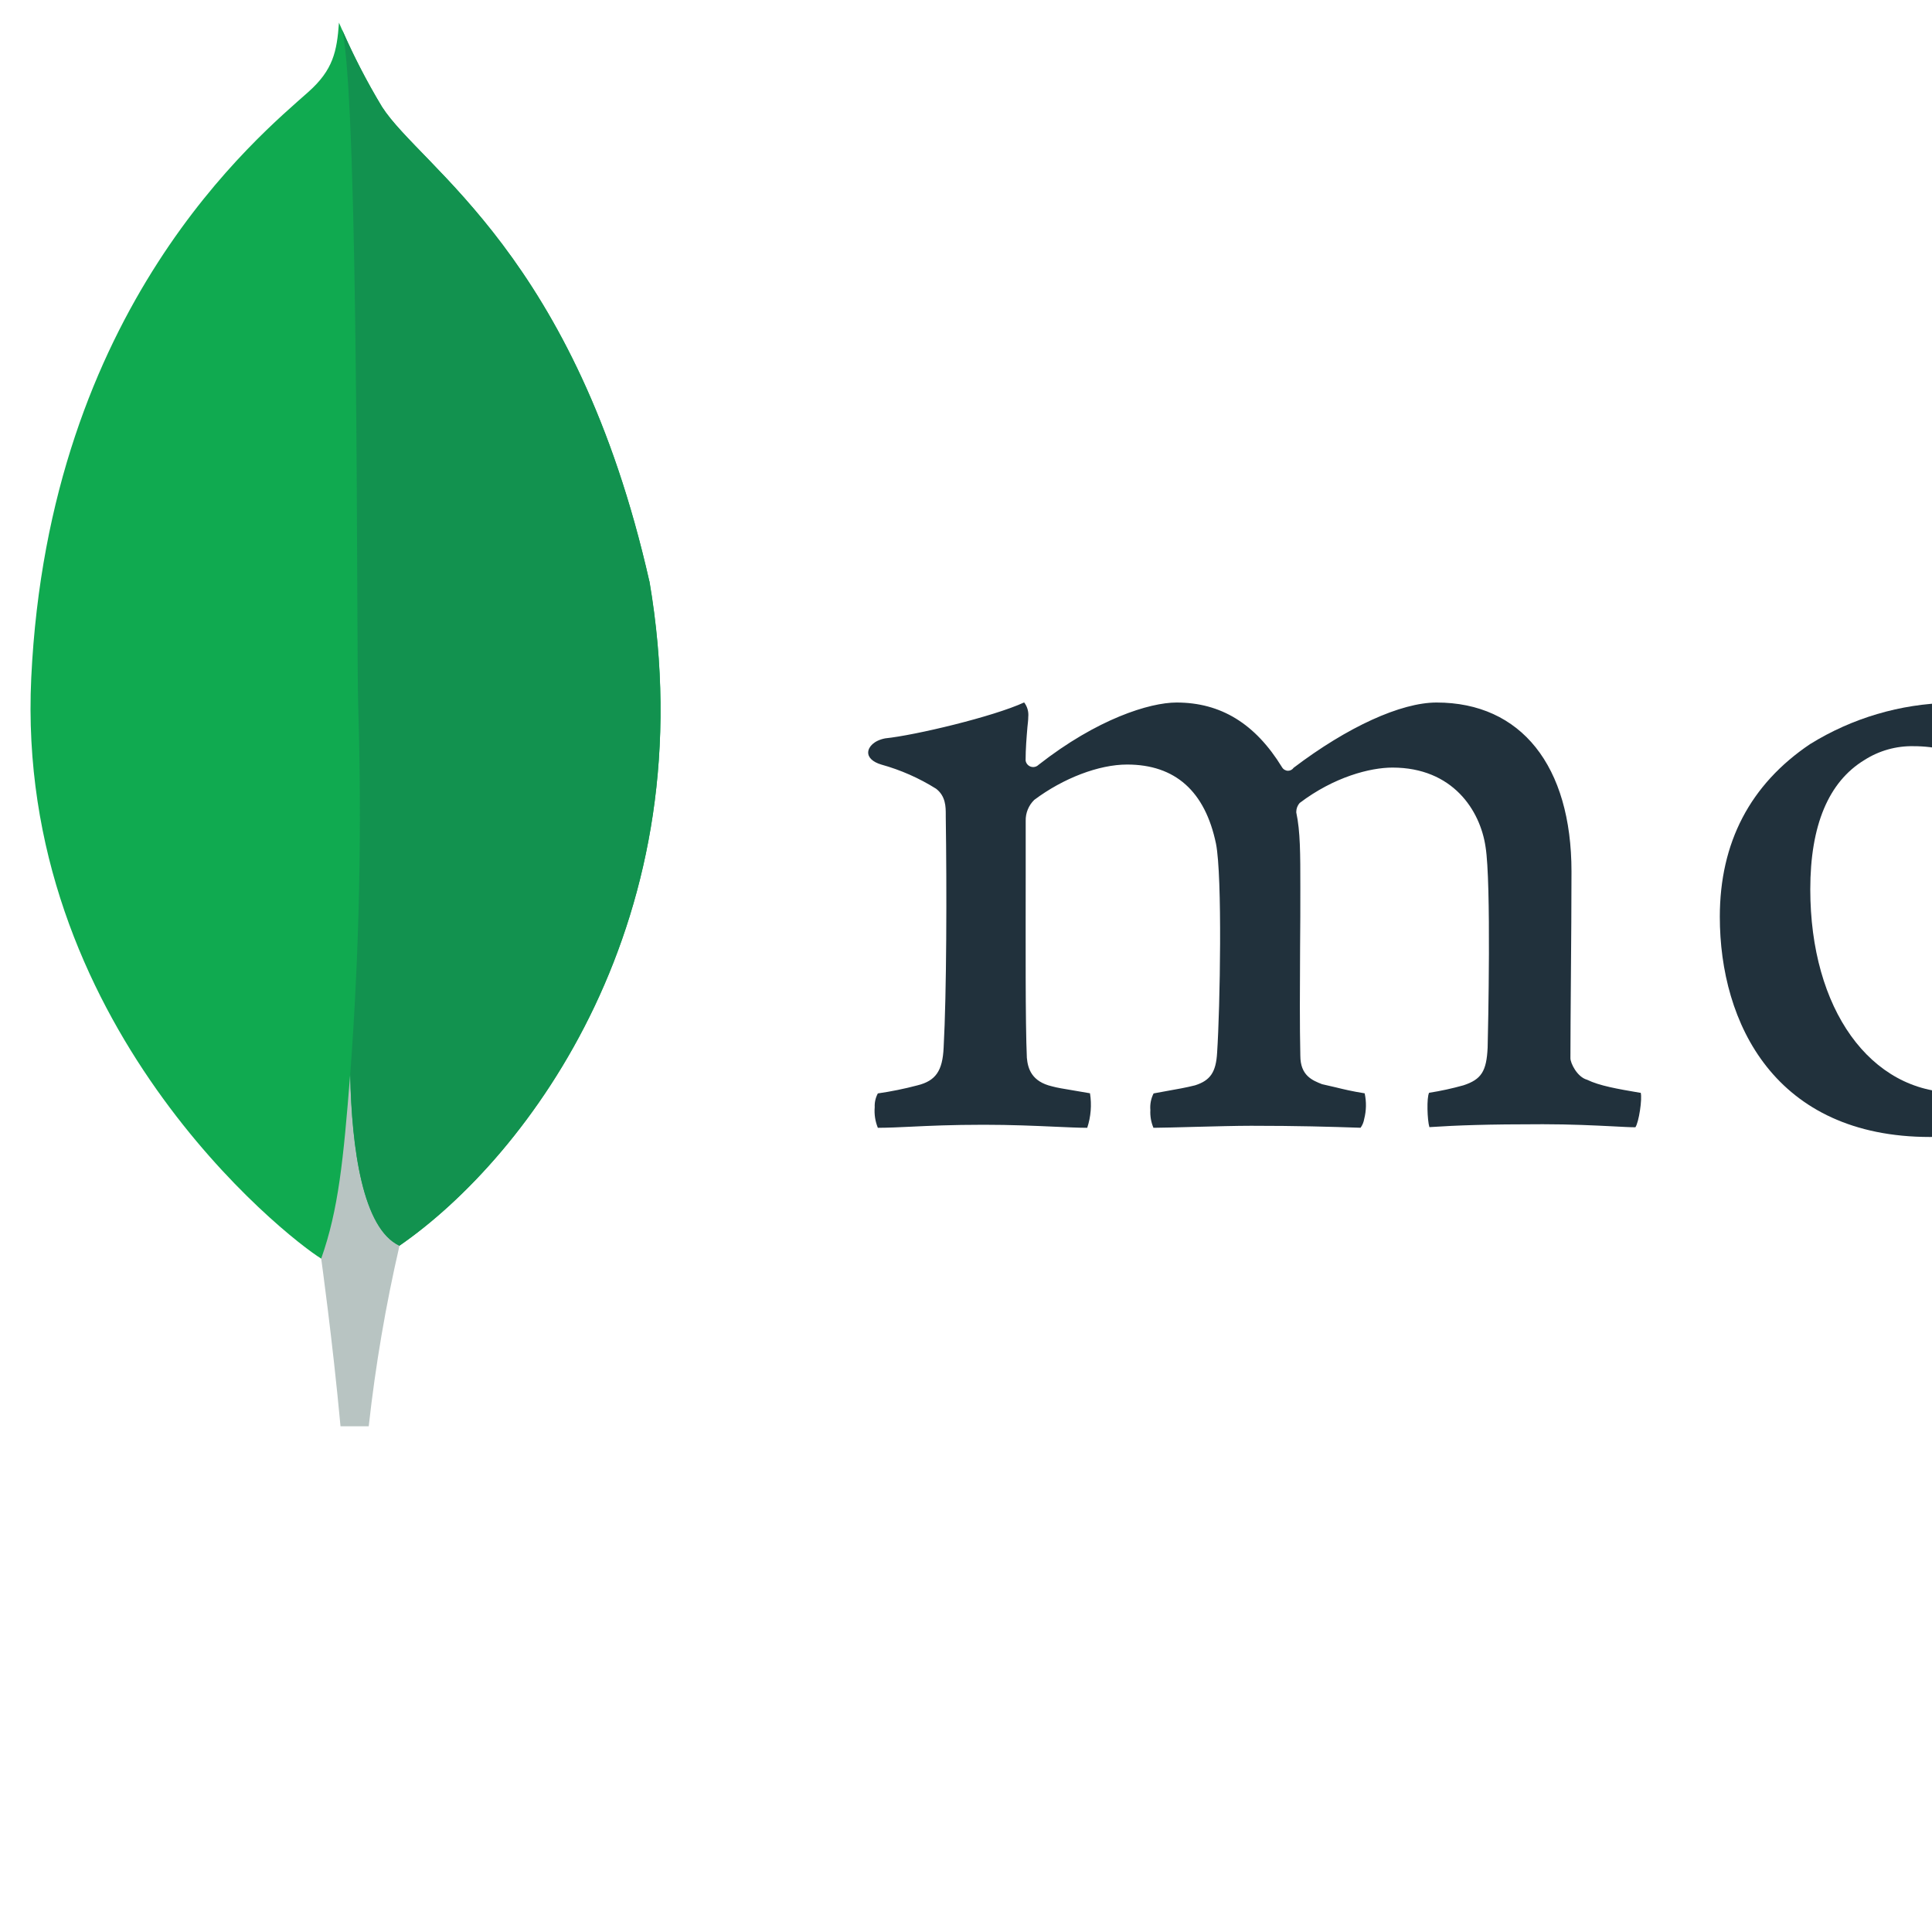
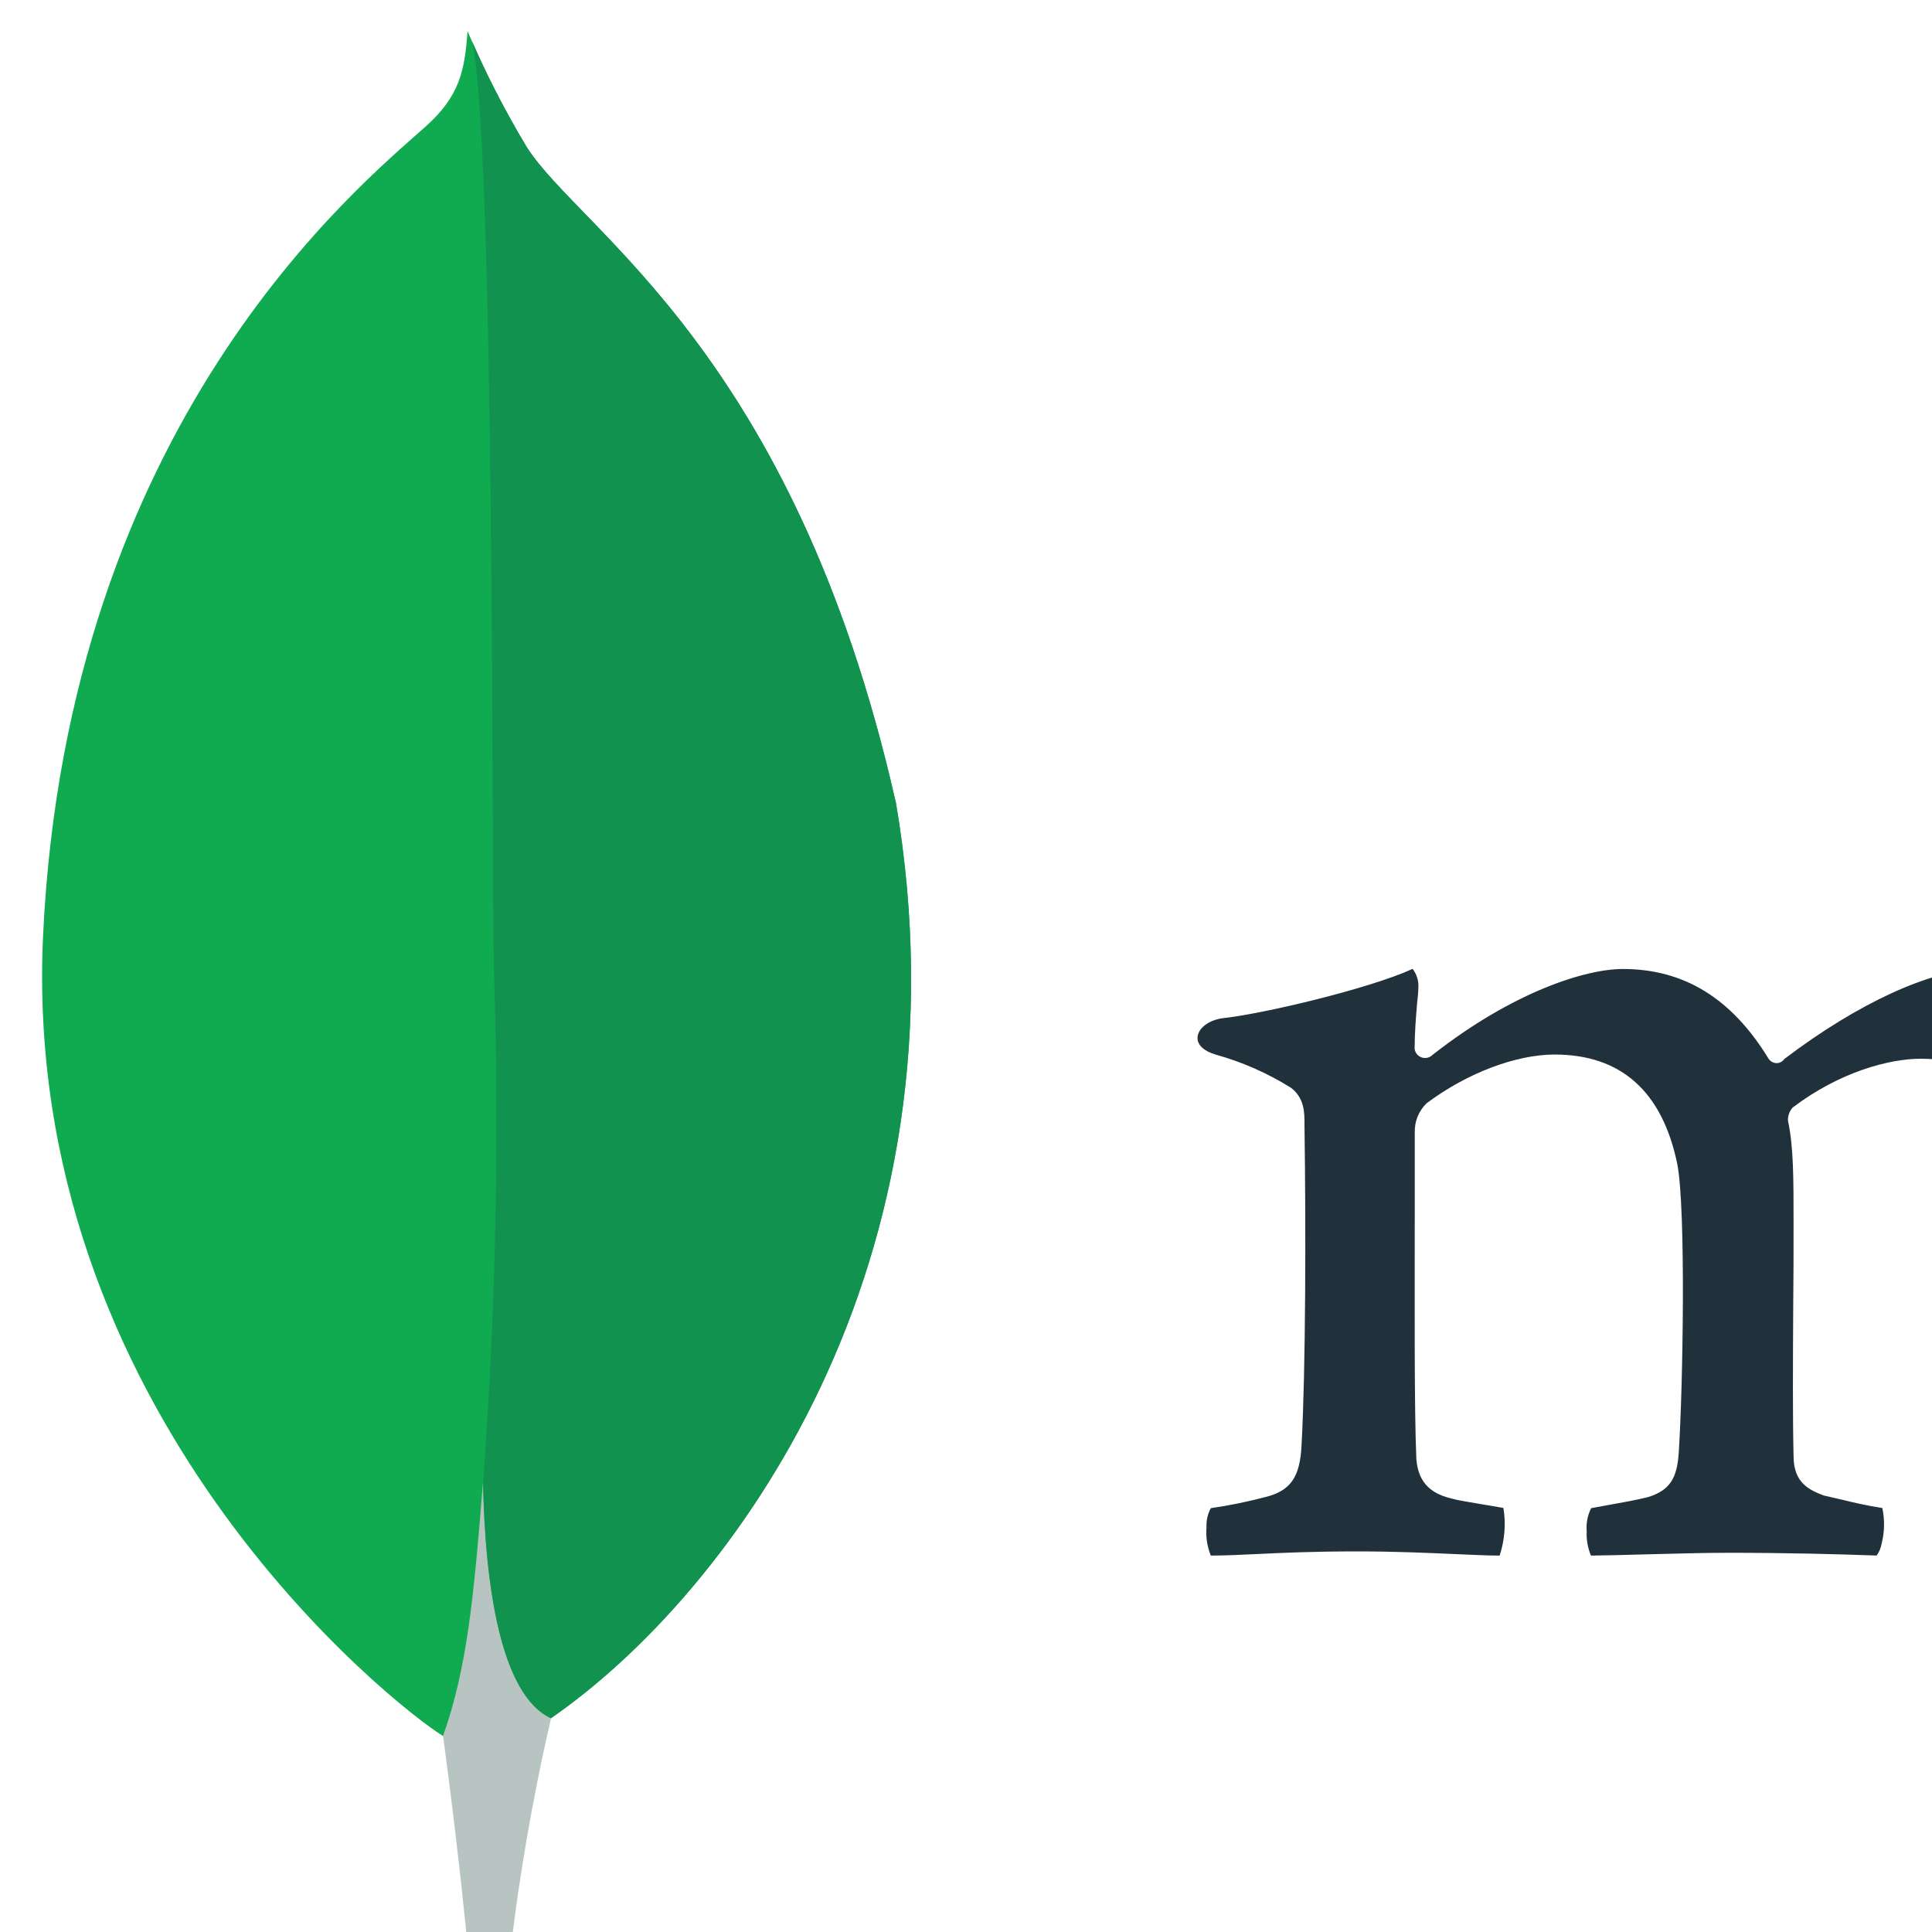
- <svg xmlns="http://www.w3.org/2000/svg" id="Layer_1" data-name="Layer 1" width="1024pt" height="1024pt" viewBox="0 0 400 400">
+ <svg xmlns="http://www.w3.org/2000/svg" id="Layer_1" data-name="Layer 1" width="1024pt" height="1024pt" viewBox="0 0 290 290">
  <defs>
    <style>.cls-1{fill:#10aa50;}.cls-2{fill:#b8c4c2;}.cls-3{fill:#12924f;}.cls-4{fill:#21313c;}</style>
  </defs>
  <path class="cls-1" d="M134.44,120.34C119.13,52.8,87.22,34.82,79.08,22.11a144.57,144.57,0,0,1-8.9-17.42c-.43,6-1.22,9.78-6.32,14.33C53.62,28.15,10.13,63.59,6.47,140.33c-3.41,71.55,52.6,115.67,60,120.23,5.69,2.8,12.62.06,16-2.51,27-18.53,63.89-67.93,52-137.71" />
  <path class="cls-2" d="M72.5,222.46c-1.41,17.71-2.42,28-6,38.12,0,0,2.35,16.86,4,34.72h5.84a324.73,324.73,0,0,1,6.37-37.39C75.15,254.19,72.79,238,72.5,222.46Z" />
  <path class="cls-3" d="M82.7,257.92h0c-7.64-3.53-9.85-20.06-10.19-35.46a725.83,725.83,0,0,0,1.65-76.35c-.4-13.36.19-123.74-3.29-139.9A134.29,134.29,0,0,0,79.08,22.1c8.14,12.72,40.06,30.7,55.36,98.24C146.36,190,109.67,239.27,82.7,257.92Z" />
  <path class="cls-4" d="M1089.7,233.5a16.59,16.59,0,1,1,16.59-16.82,16.38,16.38,0,0,1-16.59,16.82m0-31.68a15.1,15.1,0,1,0,15,15.14,14.85,14.85,0,0,0-15-15.14m4,25.58-4.28-9.23h-3.45v9.23h-2.51v-21h6.19c4.61,0,6.53,2,6.53,5.87,0,3.08-1.45,5-4.15,5.59l4.42,9.51ZM1086.07,216h3.63c2.94,0,4.06-1,4.06-3.68s-1.07-3.59-4.38-3.59h-3.31Z" />
  <path class="cls-4" d="M842.79,218.38c4.49,3.59,13.46,5.07,21.37,5.07,10.25,0,20.3-1.9,30.12-10.77,10-9.09,16.88-23,16.88-45.21,0-21.34-8.12-38.66-24.78-48.8-9.4-5.91-21.58-8.24-35.47-8.24-4,0-8.12.21-10.46,1.27a5.49,5.49,0,0,0-1.93,3c-.42,3.8-.42,32.74-.42,49.85,0,17.54,0,42,.42,45,.22,2.54,1.5,7,4.27,8.87M800.15,100.93c3.63,0,17.43.63,23.85.63,12,0,20.29-.63,42.72-.63,18.8,0,34.62,5.07,45.93,14.78,13.68,11.84,21,28.31,21,48.38,0,28.52-13,45-26.07,54.29-13,9.72-29.91,15.21-54,15.21-12.82,0-34.83-.42-53.2-.63H800c-.86-1.69,1.57-8.28,3.07-8.45,5-.56,6.32-.76,8.62-1.71,3.88-1.59,4.79-3.57,5.22-10.54.64-13.1.43-28.73.43-46.48,0-12.67.21-37.39-.21-45.21-.65-6.54-3.41-8.23-9-9.5a116.24,116.24,0,0,0-12-1.9c-.42-1.27,2.86-7,3.93-8.24" />
  <path class="cls-4" d="M986.6,111.65c-.85.21-1.92,2.33-1.92,3.38-.22,7.61-.43,27.46-.43,41.19a1.36,1.36,0,0,0,1.07,1.06c2.77.21,9.61.43,15.38.43,8.12,0,12.82-1.06,15.38-2.33,6.84-3.38,10-10.78,10-18.8,0-18.38-12.82-25.35-31.83-25.35a57.35,57.35,0,0,0-7.69.42m48.5,84.5c0-18.59-13.68-29.15-38.68-29.15-1.06,0-9-.21-10.89.21-.64.21-1.28.63-1.28,1.06,0,13.31-.22,34.64.43,43.09.43,3.59,3,8.66,6.19,10.14,3.42,1.9,11.11,2.32,16.45,2.32,14.74,0,27.78-8.23,27.78-27.67M948,101.3c1.93,0,7.61.63,22.14.63,13.67,0,24.78-.42,38-.42,16.45,0,39.09,5.92,39.09,30.42,0,12-8.54,21.76-19.65,26.41-.64.21-.64.63,0,.84,15.81,4,29.69,13.73,29.69,32.32,0,18.17-11.32,29.58-27.77,36.76-10,4.44-22.43,5.91-35,5.91-9.61,0-35.37-1-49.69-.84-1.5-.63,1.37-7.4,2.65-8.45a39.38,39.38,0,0,0,9.69-1.52c5.12-1.26,5.73-2.91,6.37-10.52.43-6.55.43-30,.43-46.69,0-22.82.22-38.23,0-45.84-.21-5.91-2.35-7.82-6.41-8.87-3.2-.64-8.54-1.27-12.81-1.9-1.07-1.06,2.22-7.4,3.28-8.24" />
  <path class="cls-4" d="M181.75,233.5a9.26,9.26,0,0,1-.65-4.27,5.43,5.43,0,0,1,.65-2.85,72.58,72.58,0,0,0,8.2-1.67c3.78-.94,5.2-3,5.42-7.82.62-11.39.66-32.76.44-47.78v-.44c0-1.62,0-3.82-2-5.37a42.94,42.94,0,0,0-11.33-5c-1.79-.53-2.78-1.47-2.73-2.57s1.18-2.4,3.51-2.86c6.19-.63,22.41-4.5,28.78-7.44a4.22,4.22,0,0,1,.85,3c0,.66-.1,1.36-.17,2.08-.18,2.12-.38,4.53-.38,6.93a1.58,1.58,0,0,0,2.68.91c12.13-9.51,23-12.9,28.57-12.9,9.17,0,16.31,4.38,21.84,13.4a1.47,1.47,0,0,0,1.24.73,1.42,1.42,0,0,0,1.16-.62c11.15-8.46,22.2-13.51,29.6-13.51,17.48,0,27.93,13.09,27.93,35,0,6.3-.06,14.29-.12,21.74-.05,6.54-.1,12.67-.1,16.91,0,1,1.38,3.88,3.45,4.45,2.56,1.25,6.25,1.89,10.92,2.69l.18,0c.35,1.26-.39,6.15-1.1,7.15-1.16,0-2.76-.1-4.76-.2-3.63-.18-8.61-.43-14.4-.43-11.62,0-17.69.22-23.49.6-.44-1.45-.59-6.13-.06-7.11A61.55,61.55,0,0,0,303,224.7c3.7-1.22,4.77-2.9,5-7.81.09-3.49.76-34.24-.43-41.54-1.1-7.57-6.8-16.43-19.27-16.43-4.63,0-12.1,1.93-19.22,7.33a2.8,2.8,0,0,0-.7,1.81v.15c.84,3.94.84,8.54.84,15.49,0,4,0,8.17-.05,12.34-.05,8.48-.09,16.48.05,22.53,0,4.12,2.49,5.11,4.5,5.9,1.09.24,1.95.45,2.82.65,1.67.41,3.41.83,6,1.24a11.49,11.49,0,0,1-.1,5.32,4.26,4.26,0,0,1-.75,1.81c-6.46-.22-13.09-.41-22.66-.41-2.9,0-7.63.12-11.81.23-3.39.09-6.59.18-8.41.19a8.24,8.24,0,0,1-.64-3.68,6.38,6.38,0,0,1,.67-3.44l2.57-.47c2.24-.4,4.18-.74,6-1.2,3.16-1,4.35-2.72,4.58-6.75.62-9.4,1.1-36.49-.23-43.27-2.26-10.88-8.45-16.4-18.41-16.4-5.83,0-13.2,2.81-19.22,7.32a5.86,5.86,0,0,0-1.77,4.35c0,3.23,0,7.07,0,11.19,0,13.6-.09,30.53.24,37.85.2,2.26,1,4.94,5.23,5.92.93.27,2.53.53,4.39.84,1.07.18,2.24.37,3.45.59a15.16,15.16,0,0,1-.57,7.15c-1.86,0-4.15-.12-6.77-.23-4-.18-9-.4-14.65-.4-6.68,0-11.33.22-15.06.4-2.51.12-4.68.22-6.85.23" />
  <path class="cls-4" d="M396.2,154.49A18.22,18.22,0,0,0,386,157.36c-7.42,4.51-11.2,13.52-11.2,26.76,0,24.78,12.41,42.09,30.18,42.09A19,19,0,0,0,418,221.6c5.46-4.45,8.36-13.55,8.36-26.29,0-24.41-12.13-40.82-30.18-40.82m3.42,80.91c-32.1,0-43.53-23.55-43.53-45.58,0-15.39,6.29-27.42,18.7-35.77a57.11,57.11,0,0,1,28.89-8.54c24.49,0,41.6,17.61,41.6,42.84,0,17.14-6.83,30.68-19.76,39.14-6.21,3.8-17,7.91-25.9,7.91" />
  <path class="cls-4" d="M723,154.49a18.17,18.17,0,0,0-10.22,2.87c-7.42,4.51-11.2,13.52-11.2,26.76,0,24.78,12.41,42.09,30.18,42.09a19,19,0,0,0,13.06-4.61c5.46-4.45,8.35-13.55,8.35-26.29,0-24.41-12.12-40.82-30.17-40.82m3.42,80.91c-32.1,0-43.53-23.55-43.53-45.57,0-15.41,6.29-27.43,18.71-35.78a57,57,0,0,1,28.88-8.54c24.49,0,41.6,17.62,41.6,42.83,0,17.16-6.83,30.69-19.76,39.14-6.21,3.81-17,7.92-25.9,7.92" />
  <path class="cls-4" d="M614.92,153.65c-9.89,0-16.29,7.81-16.29,19.9s5.51,26.46,21,26.46c2.66,0,7.48-1.18,9.87-3.81,3.6-3.31,6-10.15,6-17.37,0-15.77-7.68-25.18-20.53-25.18m-1.28,83.44a16.29,16.29,0,0,0-8,2c-7.83,5-11.46,10-11.46,15.81,0,5.44,2.11,9.77,6.65,13.61,5.5,4.66,12.92,6.93,22.67,6.93,19.19,0,27.79-10.32,27.79-20.54,0-7.12-3.57-11.89-10.92-14.59-5.66-2.07-15.12-3.21-26.7-3.21m1.28,49c-11.52,0-19.82-2.43-26.91-7.89-6.9-5.32-10-13.22-10-18.68a14.61,14.61,0,0,1,3.78-9.5c2-2.28,6.65-6.55,17.4-13.94a.92.92,0,0,0,.56-.85.89.89,0,0,0-.68-.88c-8.85-3.39-11.52-9-12.33-12,0-.11,0-.28-.09-.47-.25-1.18-.49-2.3,1.12-3.45,1.24-.88,3.22-2.06,5.34-3.31a71.89,71.89,0,0,0,8.59-5.59,1.41,1.41,0,0,0-.36-2.2c-13.1-4.4-19.7-14.13-19.7-29a28.83,28.83,0,0,1,12.1-23.73c5.27-4.17,18.5-9.18,27.07-9.18h.5c8.81.21,13.78,2.06,20.66,4.6a32.84,32.84,0,0,0,12.22,1.94c7.29,0,10.48-2.31,13.22-5a11.47,11.47,0,0,1,.7,3.78,14.22,14.22,0,0,1-2.38,8.68c-1.49,2.07-5,3.57-8.21,3.57-.33,0-.65,0-1-.05a26.94,26.94,0,0,1-5-.83l-.82.29c-.26.38-.09.8.12,1.34a1.7,1.7,0,0,1,.12.33,58.52,58.52,0,0,1,1.19,8.1c0,15.55-6.13,22.32-12.76,27.34a43.56,43.56,0,0,1-22,8.52h0c-.17,0-1,.07-2.56.21-1,.09-2.3.21-2.49.21l-.19,0c-1.44.4-5.2,2.19-5.2,5.52,0,2.76,1.7,6.19,9.83,6.81l5.26.37c10.72.75,24.11,1.68,30.41,3.81a21.06,21.06,0,0,1,14.07,20.27c0,13.95-9.92,27.07-26.53,35.09a57.66,57.66,0,0,1-25.09,5.63" />
  <path class="cls-4" d="M565.86,226.06c-4.7-.63-8.13-1.27-12.18-3.17a5.6,5.6,0,0,1-1.5-3c-.43-6.55-.43-25.56-.43-38,0-10.15-1.7-19-6-25.35-5.13-7.19-12.39-11.41-21.79-11.41-8.33,0-19.44,5.7-28.62,13.52-.22.21-1.63,1.55-1.6-.53s.35-6.3.55-9a4.63,4.63,0,0,0-1.4-3.92c-6,3-22.83,7-29.06,7.61-4.54.88-5.69,5.25-.84,6.76l.07,0a41.46,41.46,0,0,1,11,4.84c1.92,1.48,1.71,3.59,1.71,5.28.21,14.15.21,35.91-.43,47.74-.21,4.65-1.5,6.34-4.92,7.19l.32-.11a66.46,66.46,0,0,1-7.91,1.48c-1.07,1.05-1.07,7.18,0,8.45,2.14,0,13-.63,22-.63,12.38,0,18.79.63,22,.63,1.29-1.48,1.71-7.18.86-8.45a45,45,0,0,1-8.77-1.27c-3.41-.84-4.27-2.54-4.48-6.33-.42-9.94-.42-31.06-.42-45.43,0-4,1.06-5.91,2.34-7,4.27-3.8,11.33-6.33,17.52-6.33,6,0,10,1.9,13,4.43A18.1,18.1,0,0,1,533,176c.85,8,.63,24.09.63,38,0,7.61-.63,9.52-3.41,10.36-1.28.63-4.7,1.27-8.76,1.69-1.28,1.27-.86,7.18,0,8.45,5.55,0,12-.63,21.36-.63,11.75,0,19.23.63,22.22.63,1.28-1.48,1.71-7,.86-8.45" />
</svg>
